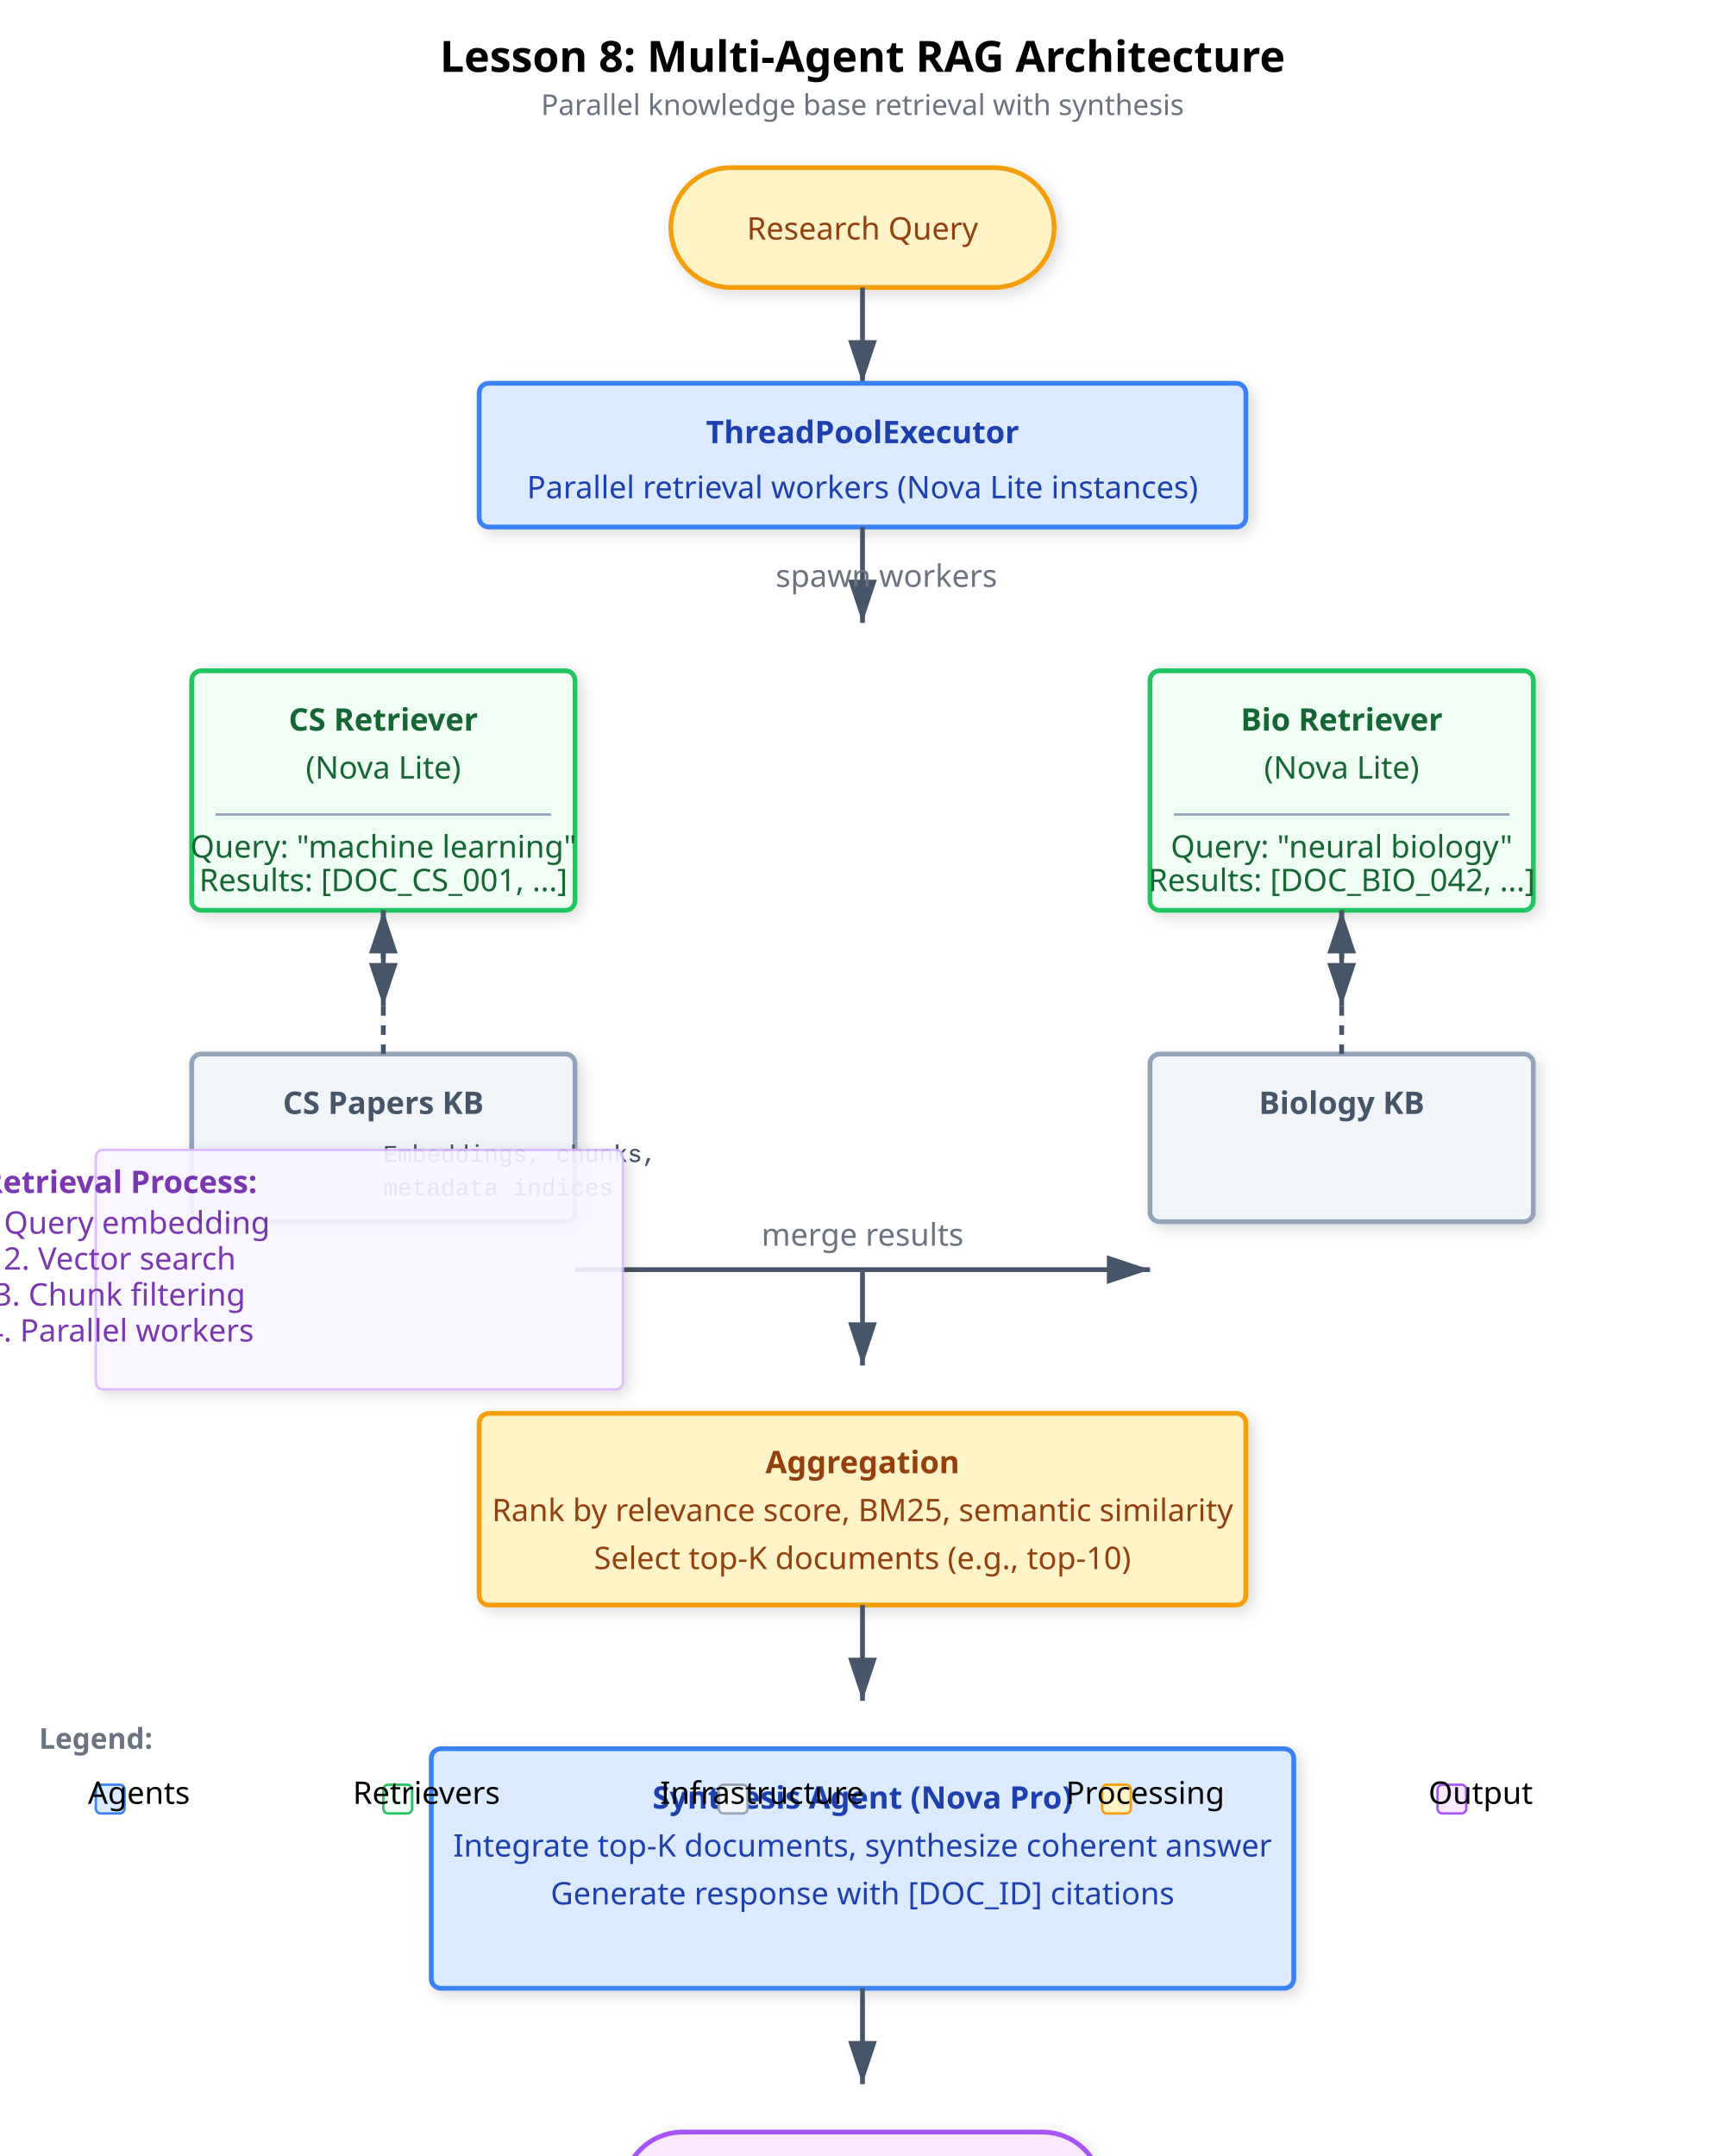
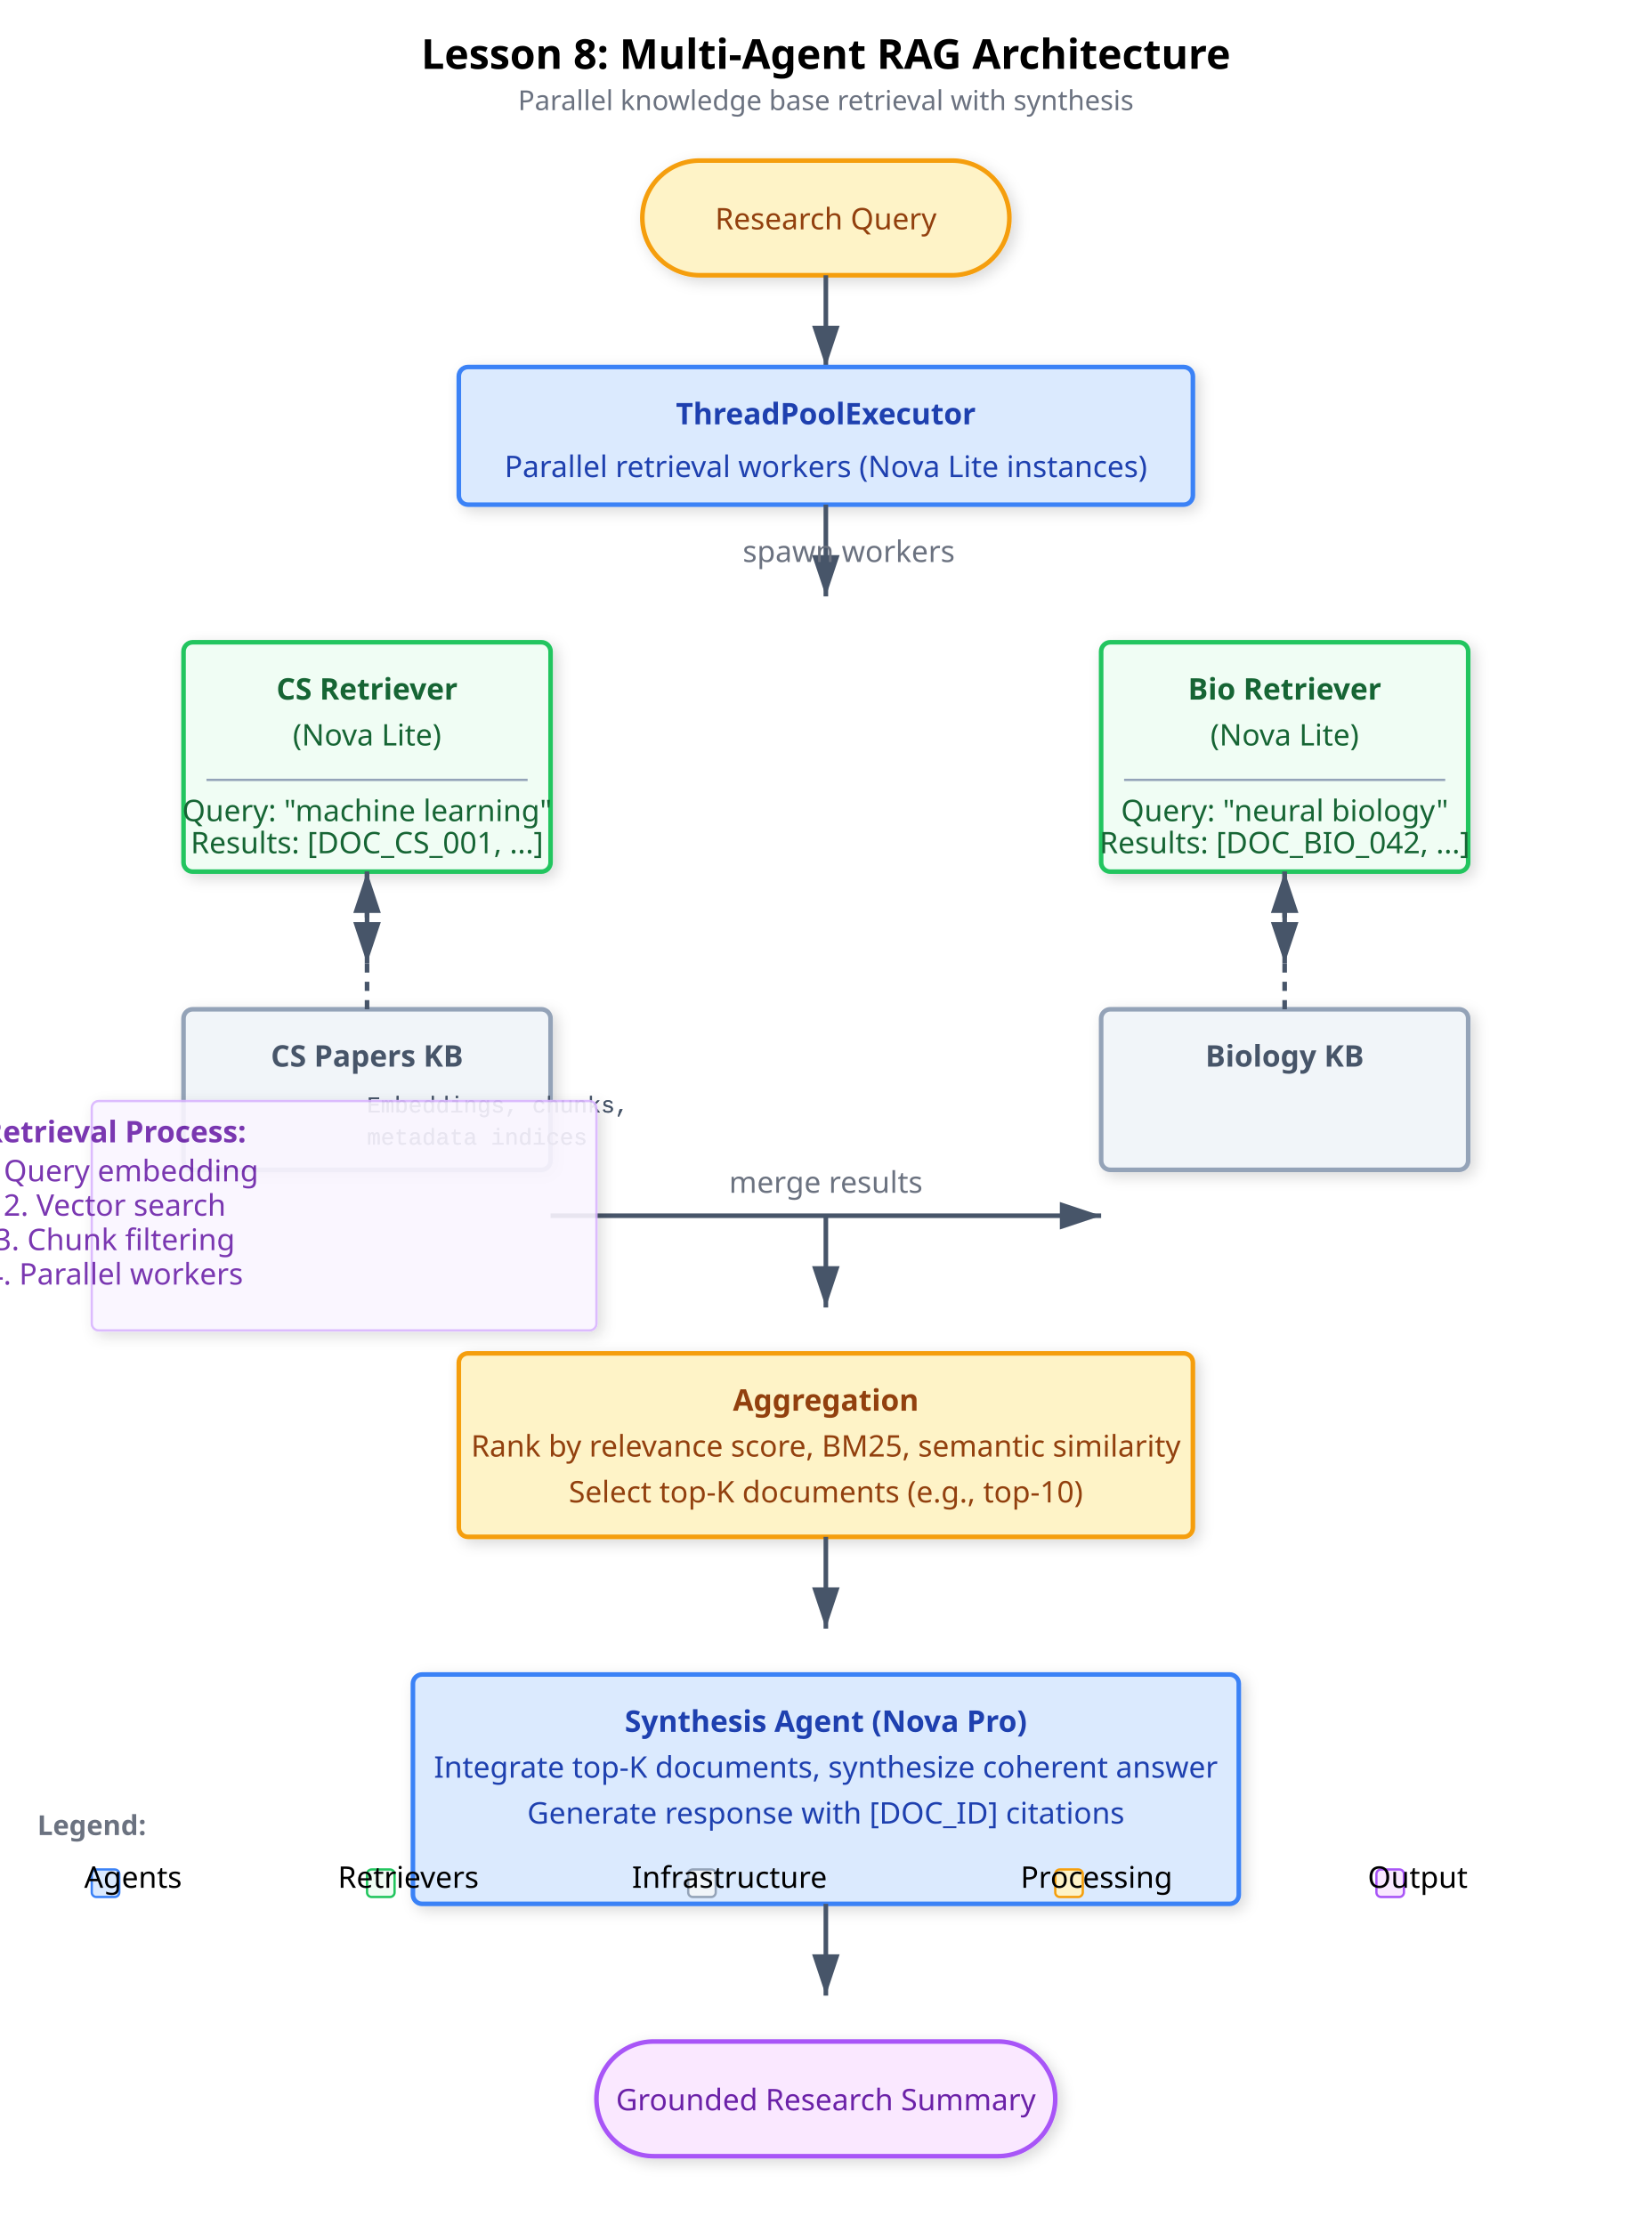
- <svg xmlns="http://www.w3.org/2000/svg" viewBox="0 0 720 900">
+ <svg xmlns="http://www.w3.org/2000/svg" viewBox="0 0 720 970">
  <defs>
    <filter id="shadow8" x="-50%" y="-50%" width="200%" height="200%">
      <feDropShadow dx="2" dy="2" stdDeviation="3" flood-opacity="0.15" />
    </filter>
    <marker id="arrow8" markerWidth="10" markerHeight="10" refX="9" refY="3" orient="auto" markerUnits="strokeWidth">
      <path d="M0,0 L0,6 L9,3 z" fill="#475569" />
    </marker>
    <style>
      text { font-family: 'Segoe UI', system-ui, sans-serif; }
      .title { font-size: 18px; font-weight: bold; text-anchor: middle; }
      .subtitle { font-size: 12px; fill: #6b7280; text-anchor: middle; }
      .label { font-size: 13px; text-anchor: middle; }
      .mono { font-family: 'Courier New', monospace; font-size: 10px; }
    </style>
  </defs>
  <text x="360" y="30" class="title">Lesson 8: Multi-Agent RAG Architecture</text>
  <text x="360" y="48" class="subtitle">Parallel knowledge base retrieval with synthesis</text>
  <rect x="280" y="70" width="160" height="50" rx="25" fill="#fef3c7" stroke="#f59e0b" stroke-width="2" filter="url(#shadow8)" />
  <text x="360" y="100" class="label" fill="#92400e">Research Query</text>
  <line x1="360" y1="120" x2="360" y2="160" stroke="#475569" stroke-width="2" marker-end="url(#arrow8)" />
  <rect x="200" y="160" width="320" height="60" rx="4" fill="#dbeafe" stroke="#3b82f6" stroke-width="2" filter="url(#shadow8)" />
  <text x="360" y="185" class="label" fill="#1e40af" font-weight="bold">ThreadPoolExecutor</text>
  <text x="360" y="208" class="label" fill="#1e40af" font-size="11px">Parallel retrieval workers (Nova Lite instances)</text>
  <line x1="360" y1="220" x2="360" y2="260" stroke="#475569" stroke-width="2" marker-end="url(#arrow8)" />
  <text x="370" y="245" class="label" fill="#6b7280" font-size="11px">spawn workers</text>
  <g>
    <rect x="80" y="280" width="160" height="100" rx="4" fill="#f0fdf4" stroke="#22c55e" stroke-width="2" filter="url(#shadow8)" />
    <text x="160" y="305" class="label" fill="#166534" font-weight="bold">CS Retriever</text>
    <text x="160" y="325" class="label" fill="#166534" font-size="11px">(Nova Lite)</text>
    <line x1="90" y1="340" x2="230" y2="340" stroke="#94a3b8" stroke-width="1" />
    <text x="160" y="358" class="label" fill="#166534" font-size="10px">Query: "machine learning"</text>
    <text x="160" y="372" class="label" fill="#166534" font-size="10px">Results: [DOC_CS_001, ...]</text>
    <line x1="160" y1="380" x2="160" y2="420" stroke="#475569" stroke-width="2" marker-end="url(#arrow8)" />
  </g>
  <g>
    <rect x="480" y="280" width="160" height="100" rx="4" fill="#f0fdf4" stroke="#22c55e" stroke-width="2" filter="url(#shadow8)" />
    <text x="560" y="305" class="label" fill="#166534" font-weight="bold">Bio Retriever</text>
    <text x="560" y="325" class="label" fill="#166534" font-size="11px">(Nova Lite)</text>
    <line x1="490" y1="340" x2="630" y2="340" stroke="#94a3b8" stroke-width="1" />
    <text x="560" y="358" class="label" fill="#166534" font-size="10px">Query: "neural biology"</text>
    <text x="560" y="372" class="label" fill="#166534" font-size="10px">Results: [DOC_BIO_042, ...]</text>
    <line x1="560" y1="380" x2="560" y2="420" stroke="#475569" stroke-width="2" marker-end="url(#arrow8)" />
  </g>
  <rect x="80" y="440" width="160" height="70" rx="4" fill="#f1f5f9" stroke="#94a3b8" stroke-width="2" filter="url(#shadow8)" />
  <text x="160" y="465" class="label" fill="#475569" font-weight="bold">CS Papers KB</text>
  <text x="160" y="485" class="mono" fill="#475569">Embeddings, chunks,</text>
  <text x="160" y="499" class="mono" fill="#475569">metadata indices</text>
  <rect x="480" y="440" width="160" height="70" rx="4" fill="#f1f5f9" stroke="#94a3b8" stroke-width="2" filter="url(#shadow8)" />
  <text x="560" y="465" class="label" fill="#475569" font-weight="bold">Biology KB</text>
  <text x="160" y="485" class="mono" fill="#475569">Embeddings, chunks,</text>
  <text x="160" y="499" class="mono" fill="#475569">metadata indices</text>
  <path d="M 160 440 L 160 380" stroke="#475569" stroke-width="2" stroke-dasharray="4" marker-end="url(#arrow8)" fill="none" />
  <path d="M 560 440 L 560 380" stroke="#475569" stroke-width="2" stroke-dasharray="4" marker-end="url(#arrow8)" fill="none" />
  <line x1="240" y1="530" x2="480" y2="530" stroke="#475569" stroke-width="2" marker-end="url(#arrow8)" />
  <text x="360" y="520" class="label" fill="#6b7280" font-size="10px">merge results</text>
  <line x1="360" y1="530" x2="360" y2="570" stroke="#475569" stroke-width="2" marker-end="url(#arrow8)" />
  <rect x="200" y="590" width="320" height="80" rx="4" fill="#fef3c7" stroke="#f59e0b" stroke-width="2" filter="url(#shadow8)" />
  <text x="360" y="615" class="label" fill="#92400e" font-weight="bold">Aggregation</text>
  <text x="360" y="635" class="label" fill="#92400e" font-size="11px">Rank by relevance score, BM25, semantic similarity</text>
  <text x="360" y="655" class="label" fill="#92400e" font-size="11px">Select top-K documents (e.g., top-10)</text>
  <line x1="360" y1="670" x2="360" y2="710" stroke="#475569" stroke-width="2" marker-end="url(#arrow8)" />
  <rect x="180" y="730" width="360" height="100" rx="4" fill="#dbeafe" stroke="#3b82f6" stroke-width="2" filter="url(#shadow8)" />
  <text x="360" y="755" class="label" fill="#1e40af" font-weight="bold">Synthesis Agent (Nova Pro)</text>
  <text x="360" y="775" class="label" fill="#1e40af" font-size="11px">Integrate top-K documents, synthesize coherent answer</text>
  <text x="360" y="795" class="label" fill="#1e40af" font-size="11px">Generate response with [DOC_ID] citations</text>
  <line x1="360" y1="830" x2="360" y2="870" stroke="#475569" stroke-width="2" marker-end="url(#arrow8)" />
  <rect x="260" y="890" width="200" height="50" rx="25" fill="#fae8ff" stroke="#a855f7" stroke-width="2" filter="url(#shadow8)" />
  <text x="360" y="920" class="label" fill="#6b21a8">Grounded Research Summary</text>
  <g opacity="0.9">
    <rect x="40" y="480" width="220" height="100" rx="3" fill="#f9f5ff" stroke="#d8b4fe" stroke-width="1" filter="url(#shadow8)" />
    <text x="50" y="498" class="label" fill="#6b21a8" font-size="10px" text-anchor="start" font-weight="bold">Retrieval Process:</text>
    <text x="50" y="515" class="label" fill="#6b21a8" font-size="9px" text-anchor="start">1. Query embedding</text>
    <text x="50" y="530" class="label" fill="#6b21a8" font-size="9px" text-anchor="start">2. Vector search</text>
    <text x="50" y="545" class="label" fill="#6b21a8" font-size="9px" text-anchor="start">3. Chunk filtering</text>
    <text x="50" y="560" class="label" fill="#6b21a8" font-size="9px" text-anchor="start">4. Parallel workers</text>
  </g>
  <g>
-     <text x="40" y="730" class="subtitle" text-anchor="start" font-weight="bold">Legend:</text>
-     <rect x="40" y="745" width="12" height="12" rx="2" fill="#dbeafe" stroke="#3b82f6" />
-     <text x="58" y="753" class="label" text-anchor="start" font-size="11px">Agents</text>
-     <rect x="160" y="745" width="12" height="12" rx="2" fill="#f0fdf4" stroke="#22c55e" />
-     <text x="178" y="753" class="label" text-anchor="start" font-size="11px">Retrievers</text>
-     <rect x="300" y="745" width="12" height="12" rx="2" fill="#f1f5f9" stroke="#94a3b8" />
-     <text x="318" y="753" class="label" text-anchor="start" font-size="11px">Infrastructure</text>
-     <rect x="460" y="745" width="12" height="12" rx="2" fill="#fef3c7" stroke="#f59e0b" />
-     <text x="478" y="753" class="label" text-anchor="start" font-size="11px">Processing</text>
-     <rect x="600" y="745" width="12" height="12" rx="2" fill="#fae8ff" stroke="#a855f7" />
-     <text x="618" y="753" class="label" text-anchor="start" font-size="11px">Output</text>
+     <text x="40" y="800" class="subtitle" text-anchor="start" font-weight="bold">Legend:</text>
+     <rect x="40" y="815" width="12" height="12" rx="2" fill="#dbeafe" stroke="#3b82f6" />
+     <text x="58" y="823" class="label" text-anchor="start" font-size="11px">Agents</text>
+     <rect x="160" y="815" width="12" height="12" rx="2" fill="#f0fdf4" stroke="#22c55e" />
+     <text x="178" y="823" class="label" text-anchor="start" font-size="11px">Retrievers</text>
+     <rect x="300" y="815" width="12" height="12" rx="2" fill="#f1f5f9" stroke="#94a3b8" />
+     <text x="318" y="823" class="label" text-anchor="start" font-size="11px">Infrastructure</text>
+     <rect x="460" y="815" width="12" height="12" rx="2" fill="#fef3c7" stroke="#f59e0b" />
+     <text x="478" y="823" class="label" text-anchor="start" font-size="11px">Processing</text>
+     <rect x="600" y="815" width="12" height="12" rx="2" fill="#fae8ff" stroke="#a855f7" />
+     <text x="618" y="823" class="label" text-anchor="start" font-size="11px">Output</text>
  </g>
</svg>
